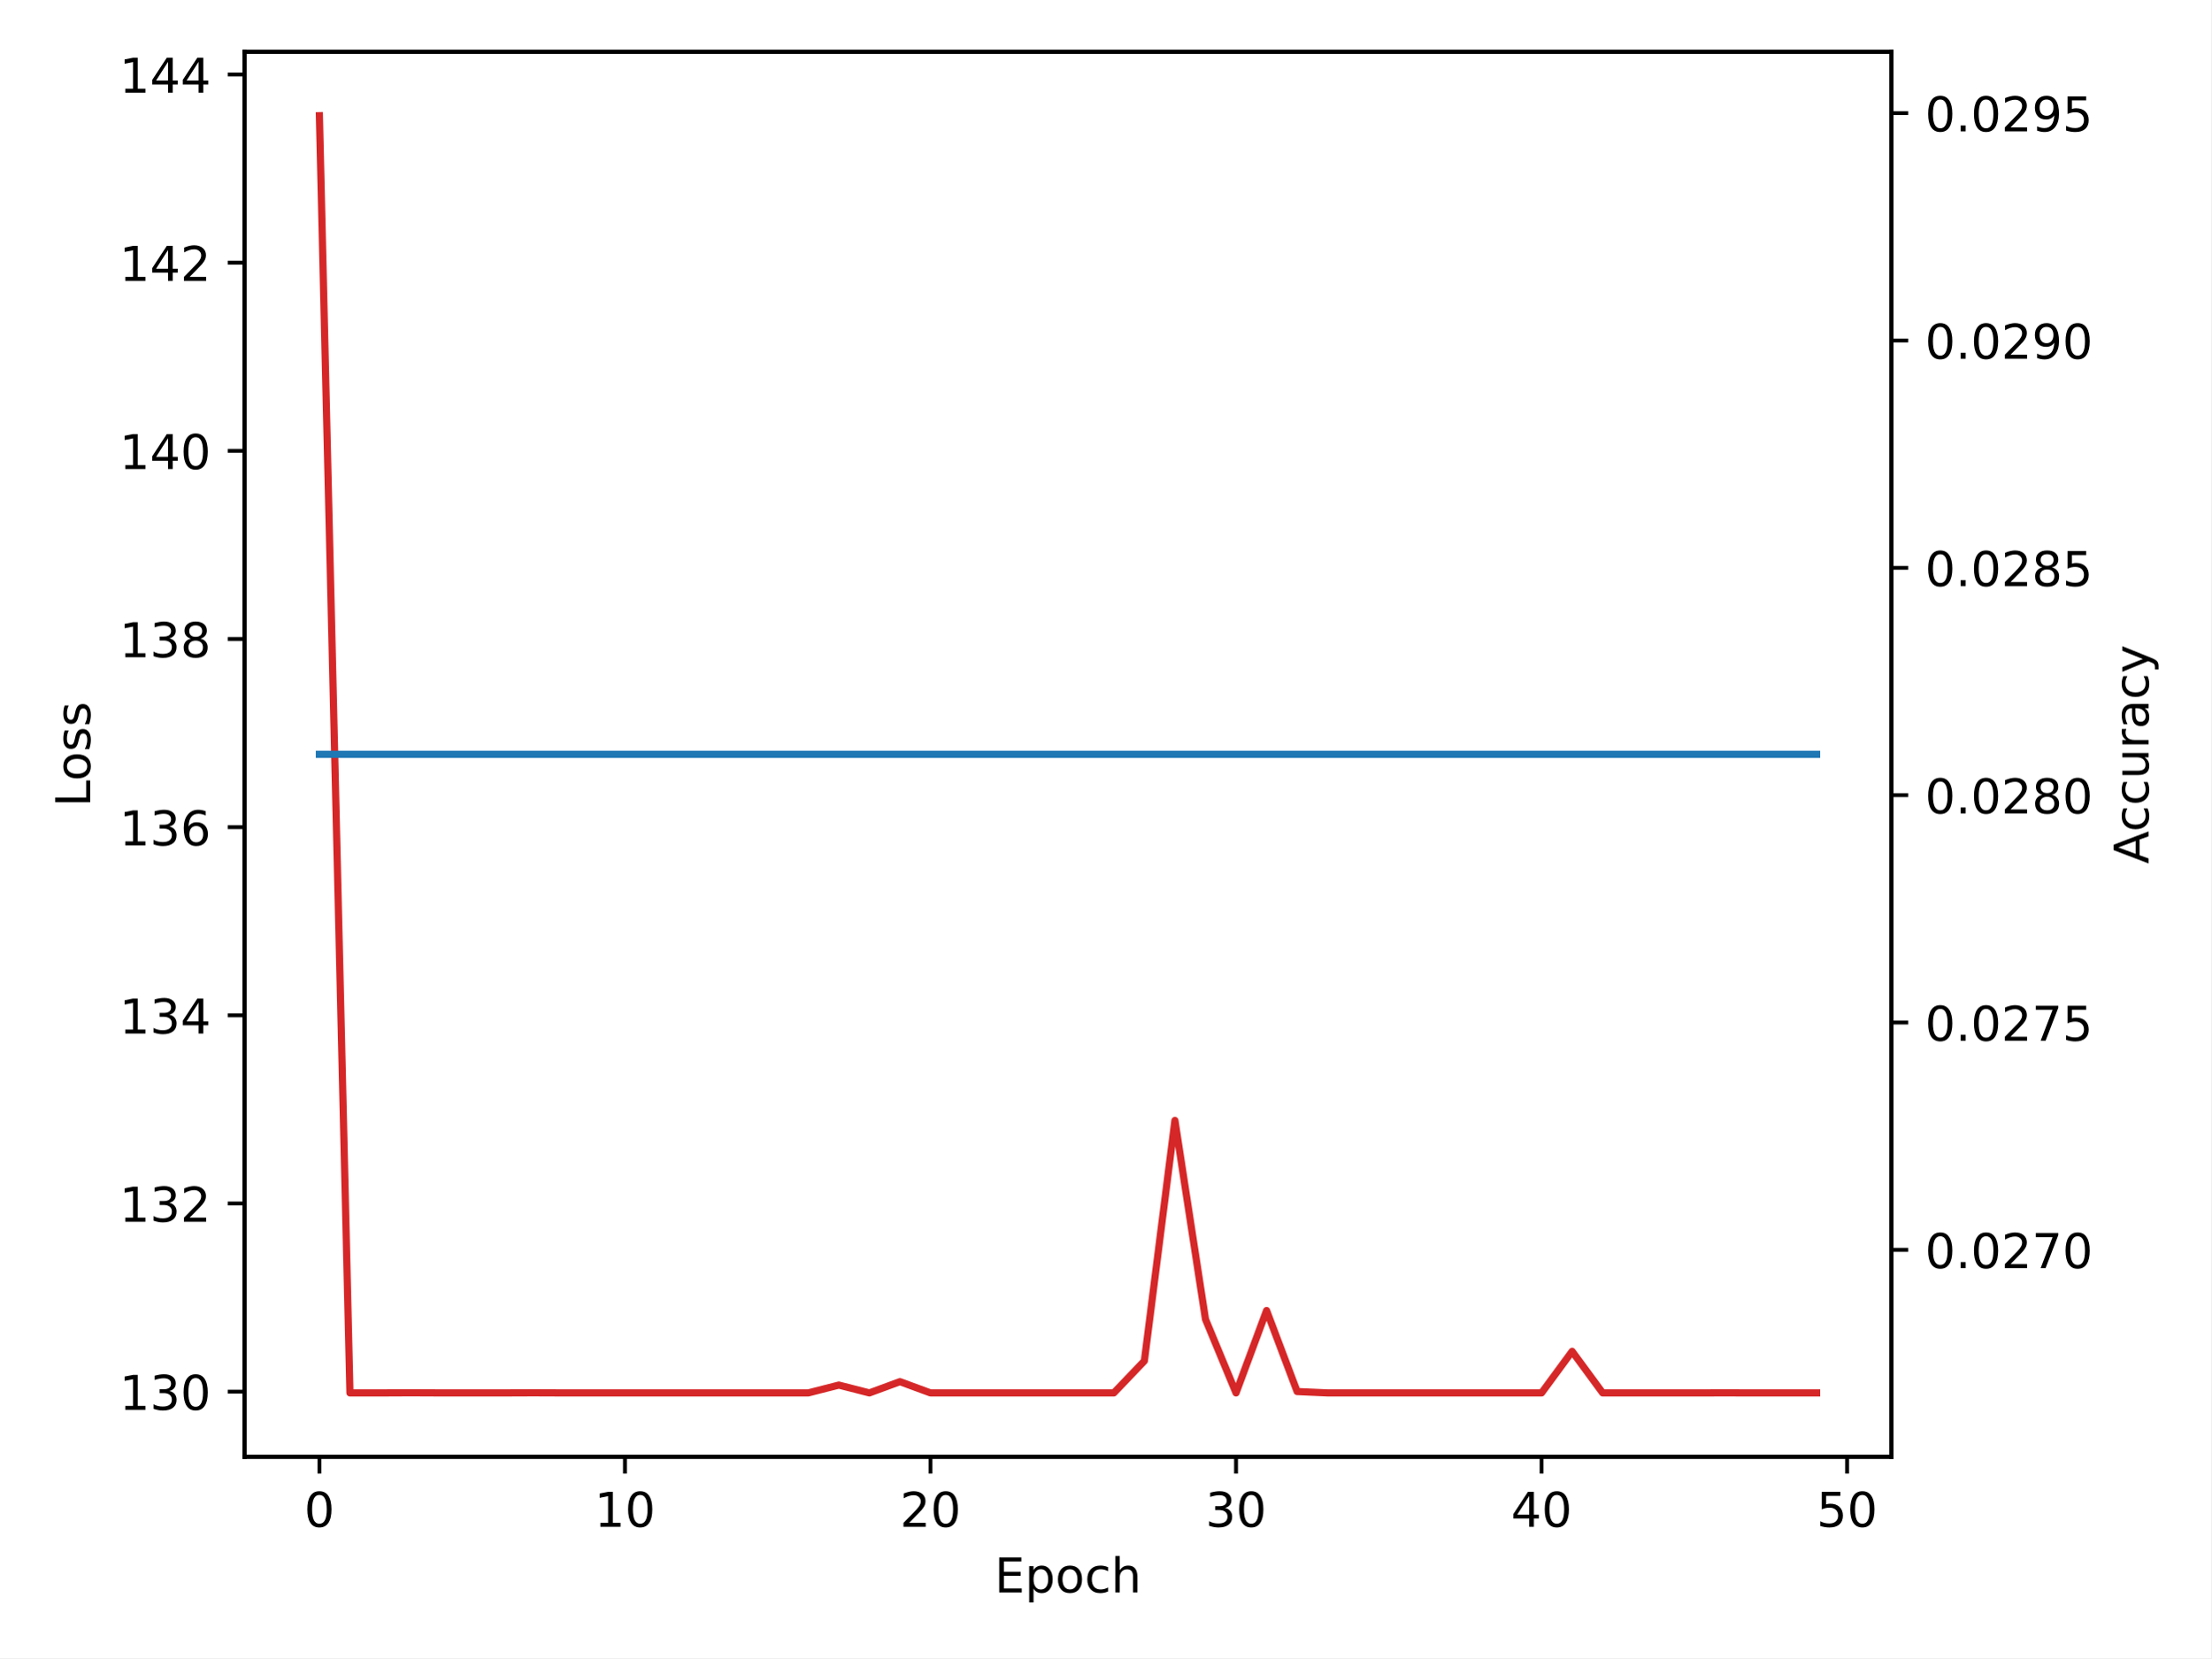
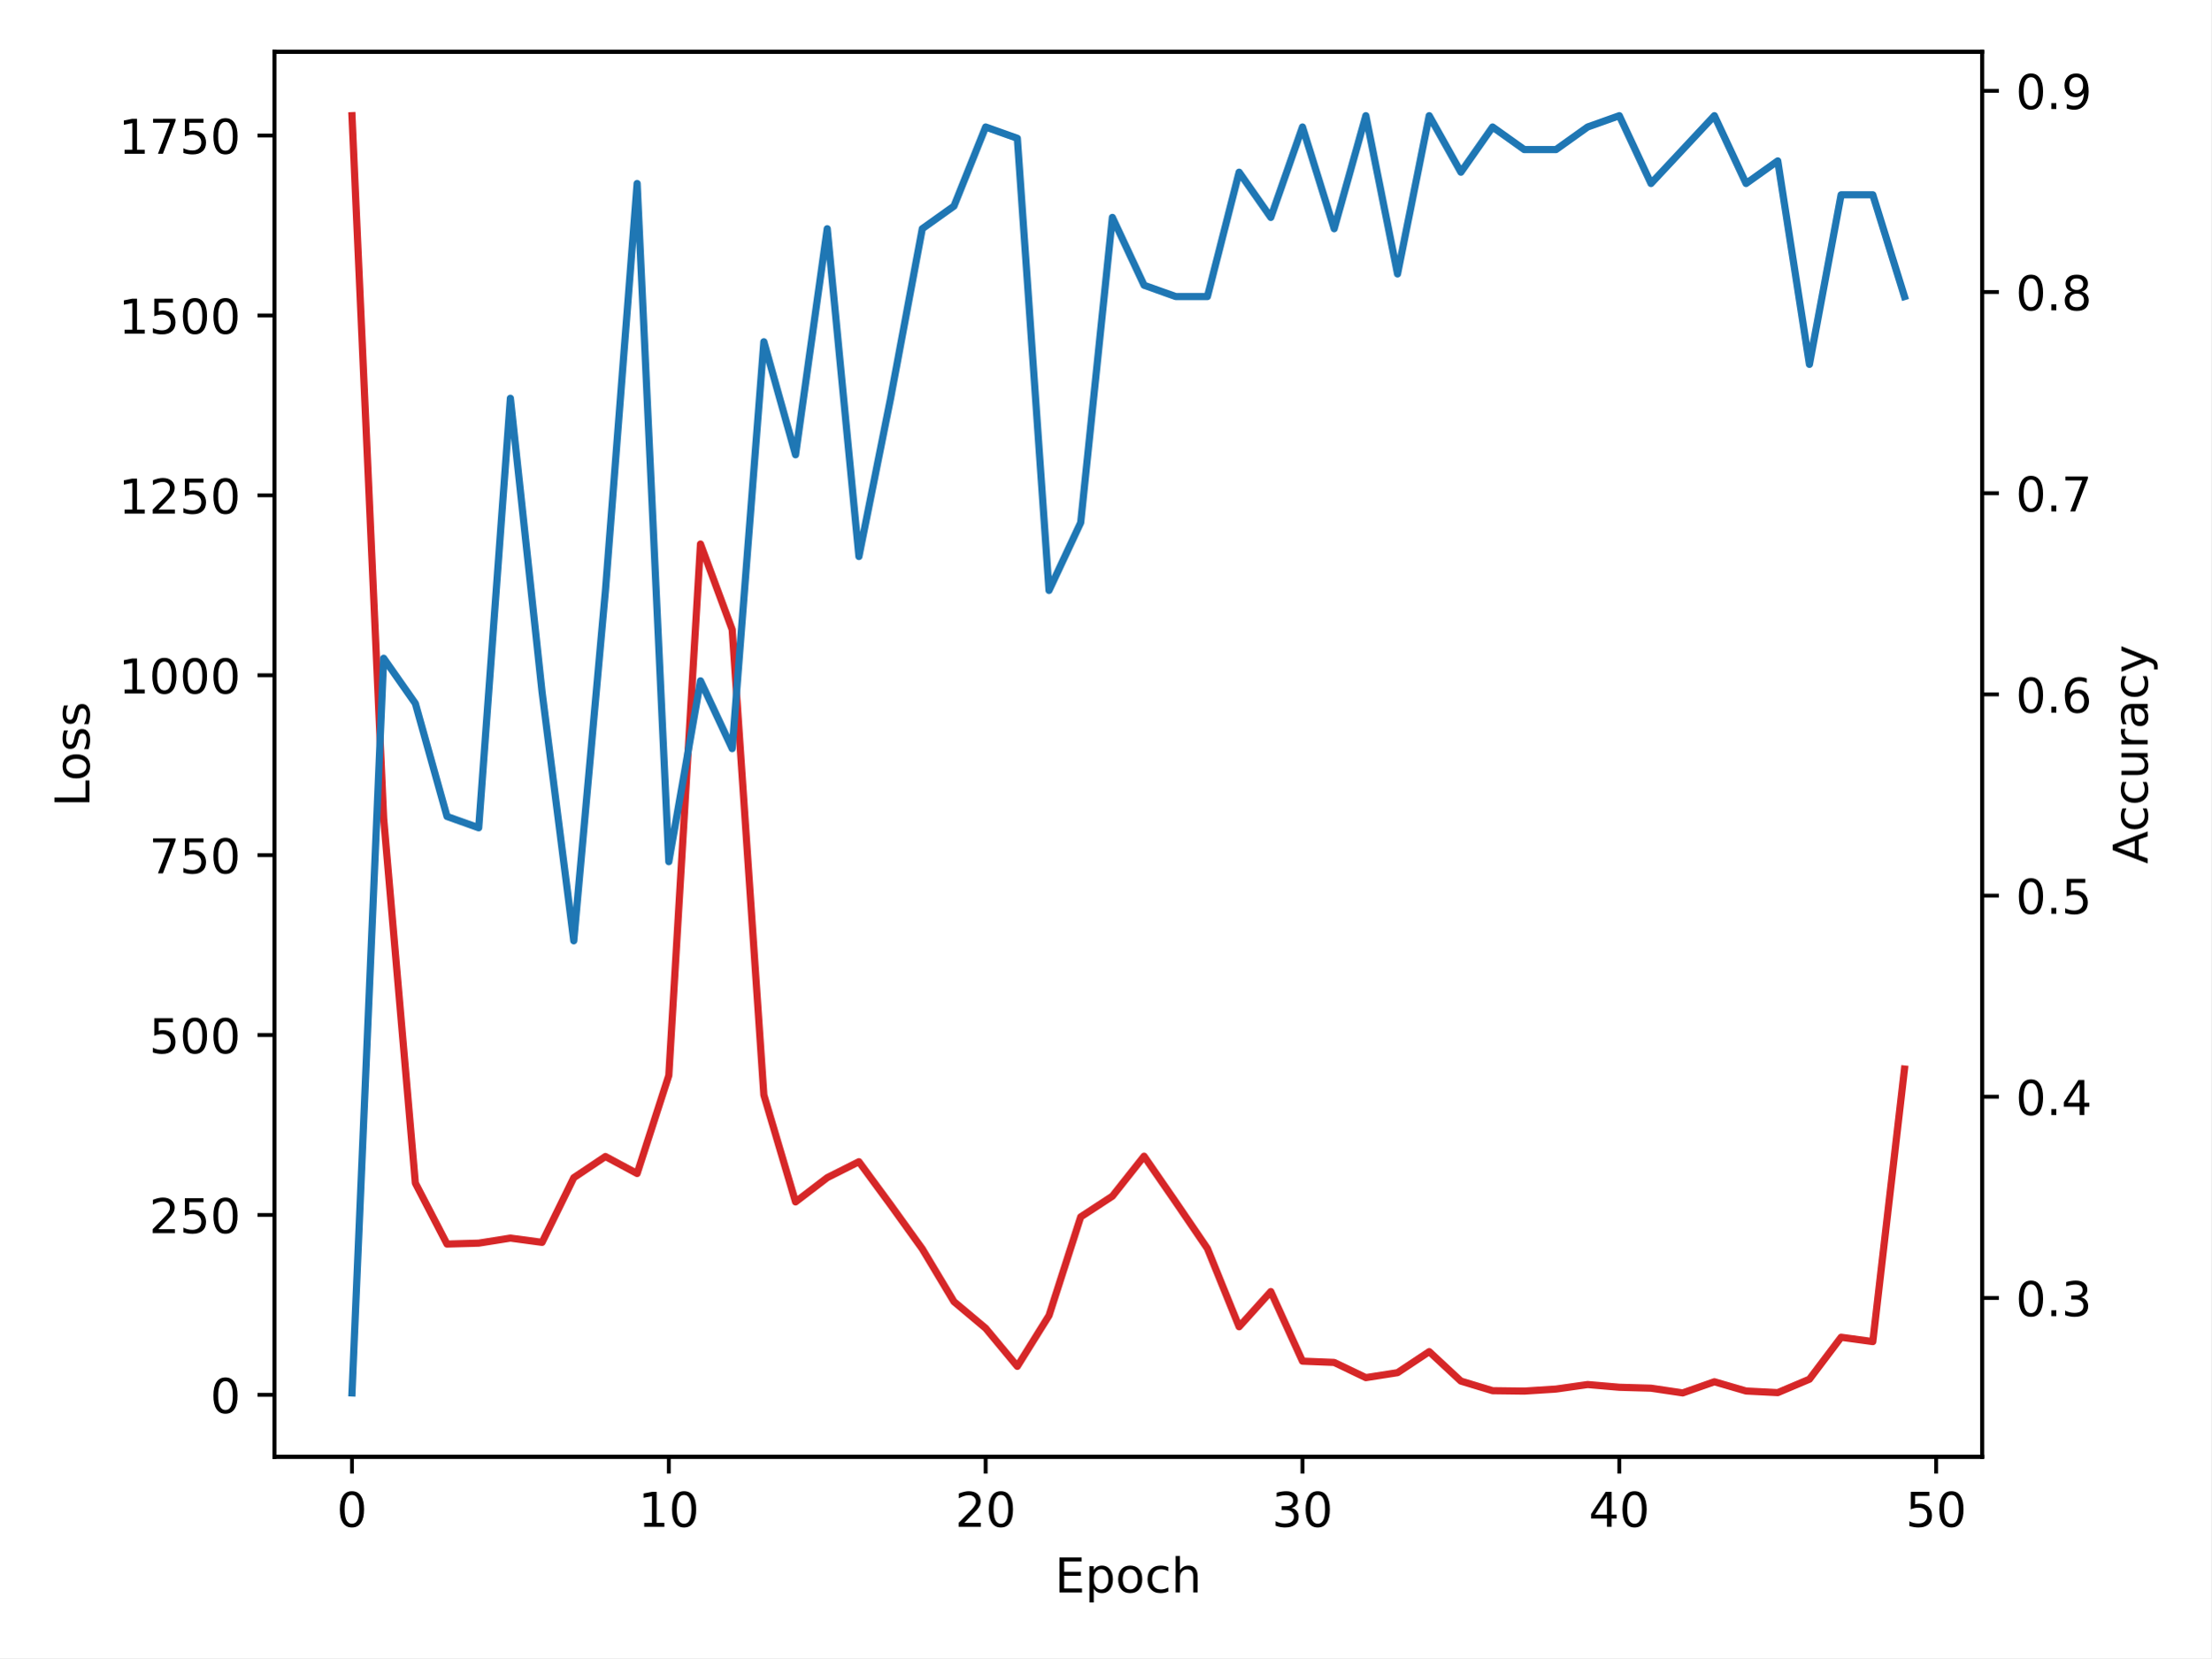
<svg xmlns="http://www.w3.org/2000/svg" xmlns:xlink="http://www.w3.org/1999/xlink" height="345.6pt" version="1.1" viewBox="0 0 460.8 345.6" width="460.8pt">
  <defs>
    <style type="text/css">
*{stroke-linecap:butt;stroke-linejoin:round;}
  </style>
  </defs>
  <g id="figure_1">
    <g id="patch_1">
      <path d="M 0 345.6  L 460.8 345.6  L 460.8 0  L 0 0  z " style="fill:#ffffff;" />
    </g>
    <g id="axes_1">
      <g id="patch_2">
-         <path d="M 50.96 303.64  L 394.18 303.64  L 394.18 10.8  L 50.96 10.8  z " style="fill:#ffffff;" />
+         <path d="M 57.17 303.64  L 413.08 303.64  L 413.08 10.8  L 57.17 10.8  z " style="fill:#ffffff;" />
      </g>
      <g id="matplotlib.axis_1">
        <g id="xtick_1">
          <g id="line2d_1">
            <defs>
-               <path d="M 0 0  L 0 3.5  " id="m64df7474e7" style="stroke:#000000;stroke-width:0.8;" />
-             </defs>
-             <g>
-               <use style="stroke:#000000;stroke-width:0.8;" x="66.561" xlink:href="#m64df7474e7" y="303.64" />
+               <path d="M 0 0  L 0 3.5  " id="me413ee9ac8" style="stroke:#000000;stroke-width:0.8;" />
+             </defs>
+             <g>
+               <use style="stroke:#000000;stroke-width:0.8;" x="73.348" xlink:href="#me413ee9ac8" y="303.64" />
            </g>
          </g>
          <g id="text_1">
            <defs>
              <path d="M 31.781 66.406  Q 24.172 66.406 20.328 58.906  Q 16.5 51.422 16.5 36.375  Q 16.5 21.391 20.328 13.891  Q 24.172 6.391 31.781 6.391  Q 39.453 6.391 43.281 13.891  Q 47.125 21.391 47.125 36.375  Q 47.125 51.422 43.281 58.906  Q 39.453 66.406 31.781 66.406  z M 31.781 74.219  Q 44.047 74.219 50.516 64.516  Q 56.984 54.828 56.984 36.375  Q 56.984 17.969 50.516 8.266  Q 44.047 -1.422 31.781 -1.422  Q 19.531 -1.422 13.062 8.266  Q 6.594 17.969 6.594 36.375  Q 6.594 54.828 13.062 64.516  Q 19.531 74.219 31.781 74.219  z " id="DejaVuSans-48" />
            </defs>
-             <g transform="translate(63.37966 318.2384)scale(0.1 -0.1)">
+             <g transform="translate(70.16648 318.2384)scale(0.1 -0.1)">
              <use xlink:href="#DejaVuSans-48" />
            </g>
          </g>
        </g>
        <g id="xtick_2">
          <g id="line2d_2">
            <g>
-               <use style="stroke:#000000;stroke-width:0.8;" x="130.238" xlink:href="#m64df7474e7" y="303.64" />
+               <use style="stroke:#000000;stroke-width:0.8;" x="139.379" xlink:href="#me413ee9ac8" y="303.64" />
            </g>
          </g>
          <g id="text_2">
            <defs>
              <path d="M 12.406 8.297  L 28.516 8.297  L 28.516 63.922  L 10.984 60.406  L 10.984 69.391  L 28.422 72.906  L 38.281 72.906  L 38.281 8.297  L 54.391 8.297  L 54.391 0  L 12.406 0  z " id="DejaVuSans-49" />
            </defs>
-             <g transform="translate(123.8756 318.2384)scale(0.1 -0.1)">
+             <g transform="translate(133.0168 318.2384)scale(0.1 -0.1)">
              <use xlink:href="#DejaVuSans-49" />
              <use x="63.623" xlink:href="#DejaVuSans-48" />
            </g>
          </g>
        </g>
        <g id="xtick_3">
          <g id="line2d_3">
            <g>
-               <use style="stroke:#000000;stroke-width:0.8;" x="193.915" xlink:href="#m64df7474e7" y="303.64" />
+               <use style="stroke:#000000;stroke-width:0.8;" x="205.411" xlink:href="#me413ee9ac8" y="303.64" />
            </g>
          </g>
          <g id="text_3">
            <defs>
              <path d="M 19.188 8.297  L 53.609 8.297  L 53.609 0  L 7.328 0  L 7.328 8.297  Q 12.938 14.109 22.625 23.891  Q 32.328 33.688 34.812 36.531  Q 39.547 41.844 41.422 45.531  Q 43.312 49.219 43.312 52.781  Q 43.312 58.594 39.234 62.25  Q 35.156 65.922 28.609 65.922  Q 23.969 65.922 18.812 64.312  Q 13.672 62.703 7.812 59.422  L 7.812 69.391  Q 13.766 71.781 18.938 73  Q 24.125 74.219 28.422 74.219  Q 39.75 74.219 46.484 68.547  Q 53.219 62.891 53.219 53.422  Q 53.219 48.922 51.531 44.891  Q 49.859 40.875 45.406 35.406  Q 44.188 33.984 37.641 27.219  Q 31.109 20.453 19.188 8.297  z " id="DejaVuSans-50" />
            </defs>
-             <g transform="translate(187.5528 318.2384)scale(0.1 -0.1)">
+             <g transform="translate(199.0483 318.2384)scale(0.1 -0.1)">
              <use xlink:href="#DejaVuSans-50" />
              <use x="63.623" xlink:href="#DejaVuSans-48" />
            </g>
          </g>
        </g>
        <g id="xtick_4">
          <g id="line2d_4">
            <g>
-               <use style="stroke:#000000;stroke-width:0.8;" x="257.592" xlink:href="#m64df7474e7" y="303.64" />
+               <use style="stroke:#000000;stroke-width:0.8;" x="271.442" xlink:href="#me413ee9ac8" y="303.64" />
            </g>
          </g>
          <g id="text_4">
            <defs>
              <path d="M 40.578 39.312  Q 47.656 37.797 51.625 33  Q 55.609 28.219 55.609 21.188  Q 55.609 10.406 48.188 4.484  Q 40.766 -1.422 27.094 -1.422  Q 22.516 -1.422 17.656 -0.516  Q 12.797 0.391 7.625 2.203  L 7.625 11.719  Q 11.719 9.328 16.594 8.109  Q 21.484 6.891 26.812 6.891  Q 36.078 6.891 40.938 10.547  Q 45.797 14.203 45.797 21.188  Q 45.797 27.641 41.281 31.266  Q 36.766 34.906 28.719 34.906  L 20.219 34.906  L 20.219 43.016  L 29.109 43.016  Q 36.375 43.016 40.234 45.922  Q 44.094 48.828 44.094 54.297  Q 44.094 59.906 40.109 62.906  Q 36.141 65.922 28.719 65.922  Q 24.656 65.922 20.016 65.031  Q 15.375 64.156 9.812 62.312  L 9.812 71.094  Q 15.438 72.656 20.344 73.438  Q 25.25 74.219 29.594 74.219  Q 40.828 74.219 47.359 69.109  Q 53.906 64.016 53.906 55.328  Q 53.906 49.266 50.438 45.094  Q 46.969 40.922 40.578 39.312  z " id="DejaVuSans-51" />
            </defs>
-             <g transform="translate(251.2299 318.2384)scale(0.1 -0.1)">
+             <g transform="translate(265.0798 318.2384)scale(0.1 -0.1)">
              <use xlink:href="#DejaVuSans-51" />
              <use x="63.623" xlink:href="#DejaVuSans-48" />
            </g>
          </g>
        </g>
        <g id="xtick_5">
          <g id="line2d_5">
            <g>
-               <use style="stroke:#000000;stroke-width:0.8;" x="321.27" xlink:href="#m64df7474e7" y="303.64" />
+               <use style="stroke:#000000;stroke-width:0.8;" x="337.474" xlink:href="#me413ee9ac8" y="303.64" />
            </g>
          </g>
          <g id="text_5">
            <defs>
              <path d="M 37.797 64.312  L 12.891 25.391  L 37.797 25.391  z M 35.203 72.906  L 47.609 72.906  L 47.609 25.391  L 58.016 25.391  L 58.016 17.188  L 47.609 17.188  L 47.609 0  L 37.797 0  L 37.797 17.188  L 4.891 17.188  L 4.891 26.703  z " id="DejaVuSans-52" />
            </defs>
-             <g transform="translate(314.9071 318.2384)scale(0.1 -0.1)">
+             <g transform="translate(331.1114 318.2384)scale(0.1 -0.1)">
              <use xlink:href="#DejaVuSans-52" />
              <use x="63.623" xlink:href="#DejaVuSans-48" />
            </g>
          </g>
        </g>
        <g id="xtick_6">
          <g id="line2d_6">
            <g>
-               <use style="stroke:#000000;stroke-width:0.8;" x="384.947" xlink:href="#m64df7474e7" y="303.64" />
+               <use style="stroke:#000000;stroke-width:0.8;" x="403.505" xlink:href="#me413ee9ac8" y="303.64" />
            </g>
          </g>
          <g id="text_6">
            <defs>
              <path d="M 10.797 72.906  L 49.516 72.906  L 49.516 64.594  L 19.828 64.594  L 19.828 46.734  Q 21.969 47.469 24.109 47.828  Q 26.266 48.188 28.422 48.188  Q 40.625 48.188 47.75 41.5  Q 54.891 34.812 54.891 23.391  Q 54.891 11.625 47.562 5.094  Q 40.234 -1.422 26.906 -1.422  Q 22.312 -1.422 17.547 -0.641  Q 12.797 0.141 7.719 1.703  L 7.719 11.625  Q 12.109 9.234 16.797 8.062  Q 21.484 6.891 26.703 6.891  Q 35.156 6.891 40.078 11.328  Q 45.016 15.766 45.016 23.391  Q 45.016 31 40.078 35.438  Q 35.156 39.891 26.703 39.891  Q 22.75 39.891 18.812 39.016  Q 14.891 38.141 10.797 36.281  z " id="DejaVuSans-53" />
            </defs>
-             <g transform="translate(378.5843 318.2384)scale(0.1 -0.1)">
+             <g transform="translate(397.1429 318.2384)scale(0.1 -0.1)">
              <use xlink:href="#DejaVuSans-53" />
              <use x="63.623" xlink:href="#DejaVuSans-48" />
            </g>
          </g>
        </g>
        <g id="text_7">
          <defs>
            <path d="M 9.812 72.906  L 55.906 72.906  L 55.906 64.594  L 19.672 64.594  L 19.672 43.016  L 54.391 43.016  L 54.391 34.719  L 19.672 34.719  L 19.672 8.297  L 56.781 8.297  L 56.781 0  L 9.812 0  z " id="DejaVuSans-69" />
            <path d="M 18.109 8.203  L 18.109 -20.797  L 9.078 -20.797  L 9.078 54.688  L 18.109 54.688  L 18.109 46.391  Q 20.953 51.266 25.266 53.625  Q 29.594 56 35.594 56  Q 45.562 56 51.781 48.094  Q 58.016 40.188 58.016 27.297  Q 58.016 14.406 51.781 6.484  Q 45.562 -1.422 35.594 -1.422  Q 29.594 -1.422 25.266 0.953  Q 20.953 3.328 18.109 8.203  z M 48.688 27.297  Q 48.688 37.203 44.609 42.844  Q 40.531 48.484 33.406 48.484  Q 26.266 48.484 22.188 42.844  Q 18.109 37.203 18.109 27.297  Q 18.109 17.391 22.188 11.75  Q 26.266 6.109 33.406 6.109  Q 40.531 6.109 44.609 11.75  Q 48.688 17.391 48.688 27.297  z " id="DejaVuSans-112" />
            <path d="M 30.609 48.391  Q 23.391 48.391 19.188 42.75  Q 14.984 37.109 14.984 27.297  Q 14.984 17.484 19.156 11.844  Q 23.344 6.203 30.609 6.203  Q 37.797 6.203 41.984 11.859  Q 46.188 17.531 46.188 27.297  Q 46.188 37.016 41.984 42.703  Q 37.797 48.391 30.609 48.391  z M 30.609 56  Q 42.328 56 49.016 48.375  Q 55.719 40.766 55.719 27.297  Q 55.719 13.875 49.016 6.219  Q 42.328 -1.422 30.609 -1.422  Q 18.844 -1.422 12.172 6.219  Q 5.516 13.875 5.516 27.297  Q 5.516 40.766 12.172 48.375  Q 18.844 56 30.609 56  z " id="DejaVuSans-111" />
            <path d="M 48.781 52.594  L 48.781 44.188  Q 44.969 46.297 41.141 47.344  Q 37.312 48.391 33.406 48.391  Q 24.656 48.391 19.812 42.844  Q 14.984 37.312 14.984 27.297  Q 14.984 17.281 19.812 11.734  Q 24.656 6.203 33.406 6.203  Q 37.312 6.203 41.141 7.25  Q 44.969 8.297 48.781 10.406  L 48.781 2.094  Q 45.016 0.344 40.984 -0.531  Q 36.969 -1.422 32.422 -1.422  Q 20.062 -1.422 12.781 6.344  Q 5.516 14.109 5.516 27.297  Q 5.516 40.672 12.859 48.328  Q 20.219 56 33.016 56  Q 37.156 56 41.109 55.141  Q 45.062 54.297 48.781 52.594  z " id="DejaVuSans-99" />
            <path d="M 54.891 33.016  L 54.891 0  L 45.906 0  L 45.906 32.719  Q 45.906 40.484 42.875 44.328  Q 39.844 48.188 33.797 48.188  Q 26.516 48.188 22.312 43.547  Q 18.109 38.922 18.109 30.906  L 18.109 0  L 9.078 0  L 9.078 75.984  L 18.109 75.984  L 18.109 46.188  Q 21.344 51.125 25.703 53.562  Q 30.078 56 35.797 56  Q 45.219 56 50.047 50.172  Q 54.891 44.344 54.891 33.016  z " id="DejaVuSans-104" />
          </defs>
-           <g transform="translate(207.2591 331.9166)scale(0.1 -0.1)">
+           <g transform="translate(219.8141 331.9166)scale(0.1 -0.1)">
            <use xlink:href="#DejaVuSans-69" />
            <use x="63.184" xlink:href="#DejaVuSans-112" />
            <use x="126.66" xlink:href="#DejaVuSans-111" />
            <use x="187.842" xlink:href="#DejaVuSans-99" />
            <use x="242.822" xlink:href="#DejaVuSans-104" />
          </g>
        </g>
      </g>
      <g id="matplotlib.axis_2">
        <g id="ytick_1">
          <g id="line2d_7">
            <defs>
-               <path d="M 0 0  L -3.5 0  " id="m5232b81a97" style="stroke:#000000;stroke-width:0.8;" />
-             </defs>
-             <g>
-               <use style="stroke:#000000;stroke-width:0.8;" x="50.96" xlink:href="#m5232b81a97" y="290.063" />
+               <path d="M 0 0  L -3.5 0  " id="ma6c358de33" style="stroke:#000000;stroke-width:0.8;" />
+             </defs>
+             <g>
+               <use style="stroke:#000000;stroke-width:0.8;" x="57.17" xlink:href="#ma6c358de33" y="290.731" />
            </g>
          </g>
          <g id="text_8">
-             <g transform="translate(24.8725 293.8625)scale(0.1 -0.1)">
-               <use xlink:href="#DejaVuSans-49" />
-               <use x="63.623" xlink:href="#DejaVuSans-51" />
-               <use x="127.246" xlink:href="#DejaVuSans-48" />
+             <g transform="translate(43.8075 294.5298)scale(0.1 -0.1)">
+               <use xlink:href="#DejaVuSans-48" />
            </g>
          </g>
        </g>
        <g id="ytick_2">
          <g id="line2d_8">
            <g>
-               <use style="stroke:#000000;stroke-width:0.8;" x="50.96" xlink:href="#m5232b81a97" y="250.843" />
+               <use style="stroke:#000000;stroke-width:0.8;" x="57.17" xlink:href="#ma6c358de33" y="253.233" />
            </g>
          </g>
          <g id="text_9">
-             <g transform="translate(24.8725 254.6425)scale(0.1 -0.1)">
-               <use xlink:href="#DejaVuSans-49" />
-               <use x="63.623" xlink:href="#DejaVuSans-51" />
-               <use x="127.246" xlink:href="#DejaVuSans-50" />
+             <g transform="translate(31.0825 257.032)scale(0.1 -0.1)">
+               <use xlink:href="#DejaVuSans-50" />
+               <use x="63.623" xlink:href="#DejaVuSans-53" />
+               <use x="127.246" xlink:href="#DejaVuSans-48" />
            </g>
          </g>
        </g>
        <g id="ytick_3">
          <g id="line2d_9">
            <g>
-               <use style="stroke:#000000;stroke-width:0.8;" x="50.96" xlink:href="#m5232b81a97" y="211.623" />
+               <use style="stroke:#000000;stroke-width:0.8;" x="57.17" xlink:href="#ma6c358de33" y="215.735" />
            </g>
          </g>
          <g id="text_10">
-             <g transform="translate(24.8725 215.4226)scale(0.1 -0.1)">
-               <use xlink:href="#DejaVuSans-49" />
-               <use x="63.623" xlink:href="#DejaVuSans-51" />
-               <use x="127.246" xlink:href="#DejaVuSans-52" />
+             <g transform="translate(31.0825 219.5342)scale(0.1 -0.1)">
+               <use xlink:href="#DejaVuSans-53" />
+               <use x="63.623" xlink:href="#DejaVuSans-48" />
+               <use x="127.246" xlink:href="#DejaVuSans-48" />
            </g>
          </g>
        </g>
        <g id="ytick_4">
          <g id="line2d_10">
            <g>
-               <use style="stroke:#000000;stroke-width:0.8;" x="50.96" xlink:href="#m5232b81a97" y="172.403" />
+               <use style="stroke:#000000;stroke-width:0.8;" x="57.17" xlink:href="#ma6c358de33" y="178.237" />
            </g>
          </g>
          <g id="text_11">
            <defs>
-               <path d="M 33.016 40.375  Q 26.375 40.375 22.484 35.828  Q 18.609 31.297 18.609 23.391  Q 18.609 15.531 22.484 10.953  Q 26.375 6.391 33.016 6.391  Q 39.656 6.391 43.531 10.953  Q 47.406 15.531 47.406 23.391  Q 47.406 31.297 43.531 35.828  Q 39.656 40.375 33.016 40.375  z M 52.594 71.297  L 52.594 62.312  Q 48.875 64.062 45.094 64.984  Q 41.312 65.922 37.594 65.922  Q 27.828 65.922 22.672 59.328  Q 17.531 52.734 16.797 39.406  Q 19.672 43.656 24.016 45.922  Q 28.375 48.188 33.594 48.188  Q 44.578 48.188 50.953 41.516  Q 57.328 34.859 57.328 23.391  Q 57.328 12.156 50.688 5.359  Q 44.047 -1.422 33.016 -1.422  Q 20.359 -1.422 13.672 8.266  Q 6.984 17.969 6.984 36.375  Q 6.984 53.656 15.188 63.938  Q 23.391 74.219 37.203 74.219  Q 40.922 74.219 44.703 73.484  Q 48.484 72.75 52.594 71.297  z " id="DejaVuSans-54" />
-             </defs>
-             <g transform="translate(24.8725 176.2026)scale(0.1 -0.1)">
-               <use xlink:href="#DejaVuSans-49" />
-               <use x="63.623" xlink:href="#DejaVuSans-51" />
-               <use x="127.246" xlink:href="#DejaVuSans-54" />
+               <path d="M 8.203 72.906  L 55.078 72.906  L 55.078 68.703  L 28.609 0  L 18.312 0  L 43.219 64.594  L 8.203 64.594  z " id="DejaVuSans-55" />
+             </defs>
+             <g transform="translate(31.0825 182.0364)scale(0.1 -0.1)">
+               <use xlink:href="#DejaVuSans-55" />
+               <use x="63.623" xlink:href="#DejaVuSans-53" />
+               <use x="127.246" xlink:href="#DejaVuSans-48" />
            </g>
          </g>
        </g>
        <g id="ytick_5">
          <g id="line2d_11">
            <g>
-               <use style="stroke:#000000;stroke-width:0.8;" x="50.96" xlink:href="#m5232b81a97" y="133.183" />
+               <use style="stroke:#000000;stroke-width:0.8;" x="57.17" xlink:href="#ma6c358de33" y="140.739" />
            </g>
          </g>
          <g id="text_12">
-             <defs>
-               <path d="M 31.781 34.625  Q 24.75 34.625 20.719 30.859  Q 16.703 27.094 16.703 20.516  Q 16.703 13.922 20.719 10.156  Q 24.75 6.391 31.781 6.391  Q 38.812 6.391 42.859 10.172  Q 46.922 13.969 46.922 20.516  Q 46.922 27.094 42.891 30.859  Q 38.875 34.625 31.781 34.625  z M 21.922 38.812  Q 15.578 40.375 12.031 44.719  Q 8.5 49.078 8.5 55.328  Q 8.5 64.062 14.719 69.141  Q 20.953 74.219 31.781 74.219  Q 42.672 74.219 48.875 69.141  Q 55.078 64.062 55.078 55.328  Q 55.078 49.078 51.531 44.719  Q 48 40.375 41.703 38.812  Q 48.828 37.156 52.797 32.312  Q 56.781 27.484 56.781 20.516  Q 56.781 9.906 50.312 4.234  Q 43.844 -1.422 31.781 -1.422  Q 19.734 -1.422 13.25 4.234  Q 6.781 9.906 6.781 20.516  Q 6.781 27.484 10.781 32.312  Q 14.797 37.156 21.922 38.812  z M 18.312 54.391  Q 18.312 48.734 21.844 45.562  Q 25.391 42.391 31.781 42.391  Q 38.141 42.391 41.719 45.562  Q 45.312 48.734 45.312 54.391  Q 45.312 60.062 41.719 63.234  Q 38.141 66.406 31.781 66.406  Q 25.391 66.406 21.844 63.234  Q 18.312 60.062 18.312 54.391  z " id="DejaVuSans-56" />
-             </defs>
-             <g transform="translate(24.8725 136.9826)scale(0.1 -0.1)">
+             <g transform="translate(24.72 144.5386)scale(0.1 -0.1)">
              <use xlink:href="#DejaVuSans-49" />
-               <use x="63.623" xlink:href="#DejaVuSans-51" />
-               <use x="127.246" xlink:href="#DejaVuSans-56" />
+               <use x="63.623" xlink:href="#DejaVuSans-48" />
+               <use x="127.246" xlink:href="#DejaVuSans-48" />
+               <use x="190.869" xlink:href="#DejaVuSans-48" />
            </g>
          </g>
        </g>
        <g id="ytick_6">
          <g id="line2d_12">
            <g>
-               <use style="stroke:#000000;stroke-width:0.8;" x="50.96" xlink:href="#m5232b81a97" y="93.963" />
+               <use style="stroke:#000000;stroke-width:0.8;" x="57.17" xlink:href="#ma6c358de33" y="103.242" />
            </g>
          </g>
          <g id="text_13">
-             <g transform="translate(24.8725 97.76259)scale(0.1 -0.1)">
+             <g transform="translate(24.72 107.0408)scale(0.1 -0.1)">
              <use xlink:href="#DejaVuSans-49" />
-               <use x="63.623" xlink:href="#DejaVuSans-52" />
-               <use x="127.246" xlink:href="#DejaVuSans-48" />
+               <use x="63.623" xlink:href="#DejaVuSans-50" />
+               <use x="127.246" xlink:href="#DejaVuSans-53" />
+               <use x="190.869" xlink:href="#DejaVuSans-48" />
            </g>
          </g>
        </g>
        <g id="ytick_7">
          <g id="line2d_13">
            <g>
-               <use style="stroke:#000000;stroke-width:0.8;" x="50.96" xlink:href="#m5232b81a97" y="54.743" />
+               <use style="stroke:#000000;stroke-width:0.8;" x="57.17" xlink:href="#ma6c358de33" y="65.744" />
            </g>
          </g>
          <g id="text_14">
-             <g transform="translate(24.8725 58.54261)scale(0.1 -0.1)">
+             <g transform="translate(24.72 69.54299)scale(0.1 -0.1)">
              <use xlink:href="#DejaVuSans-49" />
-               <use x="63.623" xlink:href="#DejaVuSans-52" />
-               <use x="127.246" xlink:href="#DejaVuSans-50" />
+               <use x="63.623" xlink:href="#DejaVuSans-53" />
+               <use x="127.246" xlink:href="#DejaVuSans-48" />
+               <use x="190.869" xlink:href="#DejaVuSans-48" />
            </g>
          </g>
        </g>
        <g id="ytick_8">
          <g id="line2d_14">
            <g>
-               <use style="stroke:#000000;stroke-width:0.8;" x="50.96" xlink:href="#m5232b81a97" y="15.523" />
+               <use style="stroke:#000000;stroke-width:0.8;" x="57.17" xlink:href="#ma6c358de33" y="28.246" />
            </g>
          </g>
          <g id="text_15">
-             <g transform="translate(24.8725 19.32262)scale(0.1 -0.1)">
+             <g transform="translate(24.72 32.04518)scale(0.1 -0.1)">
              <use xlink:href="#DejaVuSans-49" />
-               <use x="63.623" xlink:href="#DejaVuSans-52" />
-               <use x="127.246" xlink:href="#DejaVuSans-52" />
+               <use x="63.623" xlink:href="#DejaVuSans-55" />
+               <use x="127.246" xlink:href="#DejaVuSans-53" />
+               <use x="190.869" xlink:href="#DejaVuSans-48" />
            </g>
          </g>
        </g>
        <g id="text_16">
          <defs>
            <path d="M 9.812 72.906  L 19.672 72.906  L 19.672 8.297  L 55.172 8.297  L 55.172 0  L 9.812 0  z " id="DejaVuSans-76" />
            <path d="M 44.281 53.078  L 44.281 44.578  Q 40.484 46.531 36.375 47.5  Q 32.281 48.484 27.875 48.484  Q 21.188 48.484 17.844 46.438  Q 14.5 44.391 14.5 40.281  Q 14.5 37.156 16.891 35.375  Q 19.281 33.594 26.516 31.984  L 29.594 31.297  Q 39.156 29.25 43.188 25.516  Q 47.219 21.781 47.219 15.094  Q 47.219 7.469 41.188 3.016  Q 35.156 -1.422 24.609 -1.422  Q 20.219 -1.422 15.453 -0.562  Q 10.688 0.297 5.422 2  L 5.422 11.281  Q 10.406 8.688 15.234 7.391  Q 20.062 6.109 24.812 6.109  Q 31.156 6.109 34.562 8.281  Q 37.984 10.453 37.984 14.406  Q 37.984 18.062 35.516 20.016  Q 33.062 21.969 24.703 23.781  L 21.578 24.516  Q 13.234 26.266 9.516 29.906  Q 5.812 33.547 5.812 39.891  Q 5.812 47.609 11.281 51.797  Q 16.75 56 26.812 56  Q 31.781 56 36.172 55.266  Q 40.578 54.547 44.281 53.078  z " id="DejaVuSans-115" />
          </defs>
-           <g transform="translate(18.79281 168.1872)rotate(-90)scale(0.1 -0.1)">
+           <g transform="translate(18.64031 168.1872)rotate(-90)scale(0.1 -0.1)">
            <use xlink:href="#DejaVuSans-76" />
            <use x="53.963" xlink:href="#DejaVuSans-111" />
            <use x="115.145" xlink:href="#DejaVuSans-115" />
            <use x="167.244" xlink:href="#DejaVuSans-115" />
          </g>
        </g>
      </g>
      <g id="line2d_15">
-         <path clip-path="url(#pc8e0676fb4)" d="M 66.561 24.111  L 72.929 290.329  L 79.296 290.329  L 85.664 290.301  L 92.032 290.329  L 98.399 290.329  L 104.767 290.329  L 111.135 290.305  L 117.503 290.329  L 123.87 290.329  L 130.238 290.329  L 136.606 290.329  L 142.974 290.329  L 149.341 290.329  L 155.709 290.329  L 162.077 290.329  L 168.444 290.329  L 174.812 288.693  L 181.18 290.329  L 187.548 287.98  L 193.915 290.329  L 200.283 290.329  L 206.651 290.329  L 213.018 290.329  L 219.386 290.329  L 225.754 290.329  L 232.122 290.329  L 238.489 283.662  L 244.857 233.541  L 251.225 274.965  L 257.592 290.329  L 263.96 273.156  L 270.328 290.042  L 276.696 290.329  L 283.063 290.326  L 289.431 290.329  L 295.799 290.329  L 302.166 290.329  L 308.534 290.329  L 314.902 290.329  L 321.27 290.329  L 327.637 281.668  L 334.005 290.329  L 340.373 290.329  L 346.741 290.329  L 353.108 290.329  L 359.476 290.318  L 365.844 290.329  L 372.211 290.329  L 378.579 290.329  " style="fill:none;stroke:#d62728;stroke-linecap:square;stroke-width:1.5;" />
+         <path clip-path="url(#p70686c6375)" d="M 73.348 24.111  L 79.951 170.567  L 86.554 246.589  L 93.157 259.304  L 99.76 259.112  L 106.363 258.06  L 112.967 258.949  L 119.57 245.476  L 126.173 241.056  L 132.776 244.596  L 139.379 224.144  L 145.982 113.39  L 152.586 131.239  L 159.189 228.236  L 165.792 250.516  L 172.395 245.466  L 178.998 242.143  L 185.601 251.124  L 192.204 260.299  L 198.808 271.306  L 205.411 276.847  L 212.014 284.793  L 218.617 274.197  L 225.22 253.644  L 231.823 249.328  L 238.427 240.988  L 245.03 250.549  L 251.633 260.239  L 258.236 276.538  L 264.839 269.209  L 271.442 283.712  L 278.046 283.975  L 284.649 287.145  L 291.252 286.109  L 297.855 281.727  L 304.458 287.865  L 311.061 289.868  L 317.664 289.953  L 324.268 289.528  L 330.871 288.583  L 337.474 289.152  L 344.077 289.345  L 350.68 290.329  L 357.283 288.006  L 363.887 289.934  L 370.49 290.27  L 377.093 287.473  L 383.696 278.73  L 390.299 279.633  L 396.902 222.832  " style="fill:none;stroke:#d62728;stroke-linecap:square;stroke-width:1.5;" />
      </g>
      <g id="patch_3">
-         <path d="M 50.96 303.64  L 50.96 10.8  " style="fill:none;stroke:#000000;stroke-linecap:square;stroke-linejoin:miter;stroke-width:0.8;" />
+         <path d="M 57.17 303.64  L 57.17 10.8  " style="fill:none;stroke:#000000;stroke-linecap:square;stroke-linejoin:miter;stroke-width:0.8;" />
      </g>
      <g id="patch_4">
-         <path d="M 394.18 303.64  L 394.18 10.8  " style="fill:none;stroke:#000000;stroke-linecap:square;stroke-linejoin:miter;stroke-width:0.8;" />
+         <path d="M 413.08 303.64  L 413.08 10.8  " style="fill:none;stroke:#000000;stroke-linecap:square;stroke-linejoin:miter;stroke-width:0.8;" />
      </g>
      <g id="patch_5">
-         <path d="M 50.96 303.64  L 394.18 303.64  " style="fill:none;stroke:#000000;stroke-linecap:square;stroke-linejoin:miter;stroke-width:0.8;" />
+         <path d="M 57.17 303.64  L 413.08 303.64  " style="fill:none;stroke:#000000;stroke-linecap:square;stroke-linejoin:miter;stroke-width:0.8;" />
      </g>
      <g id="patch_6">
-         <path d="M 50.96 10.8  L 394.18 10.8  " style="fill:none;stroke:#000000;stroke-linecap:square;stroke-linejoin:miter;stroke-width:0.8;" />
+         <path d="M 57.17 10.8  L 413.08 10.8  " style="fill:none;stroke:#000000;stroke-linecap:square;stroke-linejoin:miter;stroke-width:0.8;" />
      </g>
    </g>
    <g id="axes_2">
      <g id="matplotlib.axis_3">
        <g id="ytick_9">
          <g id="line2d_16">
            <defs>
-               <path d="M 0 0  L 3.5 0  " id="m78b3d06280" style="stroke:#000000;stroke-width:0.8;" />
-             </defs>
-             <g>
-               <use style="stroke:#000000;stroke-width:0.8;" x="394.18" xlink:href="#m78b3d06280" y="260.513" />
+               <path d="M 0 0  L 3.5 0  " id="ma4cc48ffb8" style="stroke:#000000;stroke-width:0.8;" />
+             </defs>
+             <g>
+               <use style="stroke:#000000;stroke-width:0.8;" x="413.08" xlink:href="#ma4cc48ffb8" y="270.539" />
            </g>
          </g>
          <g id="text_17">
            <defs>
              <path d="M 10.688 12.406  L 21 12.406  L 21 0  L 10.688 0  z " id="DejaVuSans-46" />
-               <path d="M 8.203 72.906  L 55.078 72.906  L 55.078 68.703  L 28.609 0  L 18.312 0  L 43.219 64.594  L 8.203 64.594  z " id="DejaVuSans-55" />
-             </defs>
-             <g transform="translate(401.18 264.3119)scale(0.1 -0.1)">
-               <use xlink:href="#DejaVuSans-48" />
-               <use x="63.623" xlink:href="#DejaVuSans-46" />
-               <use x="95.41" xlink:href="#DejaVuSans-48" />
-               <use x="159.033" xlink:href="#DejaVuSans-50" />
-               <use x="222.656" xlink:href="#DejaVuSans-55" />
-               <use x="286.279" xlink:href="#DejaVuSans-48" />
+             </defs>
+             <g transform="translate(420.08 274.3386)scale(0.1 -0.1)">
+               <use xlink:href="#DejaVuSans-48" />
+               <use x="63.623" xlink:href="#DejaVuSans-46" />
+               <use x="95.41" xlink:href="#DejaVuSans-51" />
            </g>
          </g>
        </g>
        <g id="ytick_10">
          <g id="line2d_17">
            <g>
-               <use style="stroke:#000000;stroke-width:0.8;" x="394.18" xlink:href="#m78b3d06280" y="213.126" />
+               <use style="stroke:#000000;stroke-width:0.8;" x="413.08" xlink:href="#ma4cc48ffb8" y="228.604" />
            </g>
          </g>
          <g id="text_18">
-             <g transform="translate(401.18 216.925)scale(0.1 -0.1)">
-               <use xlink:href="#DejaVuSans-48" />
-               <use x="63.623" xlink:href="#DejaVuSans-46" />
-               <use x="95.41" xlink:href="#DejaVuSans-48" />
-               <use x="159.033" xlink:href="#DejaVuSans-50" />
-               <use x="222.656" xlink:href="#DejaVuSans-55" />
-               <use x="286.279" xlink:href="#DejaVuSans-53" />
+             <g transform="translate(420.08 232.4034)scale(0.1 -0.1)">
+               <use xlink:href="#DejaVuSans-48" />
+               <use x="63.623" xlink:href="#DejaVuSans-46" />
+               <use x="95.41" xlink:href="#DejaVuSans-52" />
            </g>
          </g>
        </g>
        <g id="ytick_11">
          <g id="line2d_18">
            <g>
-               <use style="stroke:#000000;stroke-width:0.8;" x="394.18" xlink:href="#m78b3d06280" y="165.739" />
+               <use style="stroke:#000000;stroke-width:0.8;" x="413.08" xlink:href="#ma4cc48ffb8" y="186.669" />
            </g>
          </g>
          <g id="text_19">
-             <g transform="translate(401.18 169.5382)scale(0.1 -0.1)">
-               <use xlink:href="#DejaVuSans-48" />
-               <use x="63.623" xlink:href="#DejaVuSans-46" />
-               <use x="95.41" xlink:href="#DejaVuSans-48" />
-               <use x="159.033" xlink:href="#DejaVuSans-50" />
-               <use x="222.656" xlink:href="#DejaVuSans-56" />
-               <use x="286.279" xlink:href="#DejaVuSans-48" />
+             <g transform="translate(420.08 190.4681)scale(0.1 -0.1)">
+               <use xlink:href="#DejaVuSans-48" />
+               <use x="63.623" xlink:href="#DejaVuSans-46" />
+               <use x="95.41" xlink:href="#DejaVuSans-53" />
            </g>
          </g>
        </g>
        <g id="ytick_12">
          <g id="line2d_19">
            <g>
-               <use style="stroke:#000000;stroke-width:0.8;" x="394.18" xlink:href="#m78b3d06280" y="118.352" />
+               <use style="stroke:#000000;stroke-width:0.8;" x="413.08" xlink:href="#ma4cc48ffb8" y="144.734" />
            </g>
          </g>
          <g id="text_20">
-             <g transform="translate(401.18 122.1514)scale(0.1 -0.1)">
-               <use xlink:href="#DejaVuSans-48" />
-               <use x="63.623" xlink:href="#DejaVuSans-46" />
-               <use x="95.41" xlink:href="#DejaVuSans-48" />
-               <use x="159.033" xlink:href="#DejaVuSans-50" />
-               <use x="222.656" xlink:href="#DejaVuSans-56" />
-               <use x="286.279" xlink:href="#DejaVuSans-53" />
+             <defs>
+               <path d="M 33.016 40.375  Q 26.375 40.375 22.484 35.828  Q 18.609 31.297 18.609 23.391  Q 18.609 15.531 22.484 10.953  Q 26.375 6.391 33.016 6.391  Q 39.656 6.391 43.531 10.953  Q 47.406 15.531 47.406 23.391  Q 47.406 31.297 43.531 35.828  Q 39.656 40.375 33.016 40.375  z M 52.594 71.297  L 52.594 62.312  Q 48.875 64.062 45.094 64.984  Q 41.312 65.922 37.594 65.922  Q 27.828 65.922 22.672 59.328  Q 17.531 52.734 16.797 39.406  Q 19.672 43.656 24.016 45.922  Q 28.375 48.188 33.594 48.188  Q 44.578 48.188 50.953 41.516  Q 57.328 34.859 57.328 23.391  Q 57.328 12.156 50.688 5.359  Q 44.047 -1.422 33.016 -1.422  Q 20.359 -1.422 13.672 8.266  Q 6.984 17.969 6.984 36.375  Q 6.984 53.656 15.188 63.938  Q 23.391 74.219 37.203 74.219  Q 40.922 74.219 44.703 73.484  Q 48.484 72.75 52.594 71.297  z " id="DejaVuSans-54" />
+             </defs>
+             <g transform="translate(420.08 148.5329)scale(0.1 -0.1)">
+               <use xlink:href="#DejaVuSans-48" />
+               <use x="63.623" xlink:href="#DejaVuSans-46" />
+               <use x="95.41" xlink:href="#DejaVuSans-54" />
            </g>
          </g>
        </g>
        <g id="ytick_13">
          <g id="line2d_20">
            <g>
-               <use style="stroke:#000000;stroke-width:0.8;" x="394.18" xlink:href="#m78b3d06280" y="70.965" />
+               <use style="stroke:#000000;stroke-width:0.8;" x="413.08" xlink:href="#ma4cc48ffb8" y="102.798" />
            </g>
          </g>
          <g id="text_21">
-             <defs>
-               <path d="M 10.984 1.516  L 10.984 10.5  Q 14.703 8.734 18.5 7.812  Q 22.312 6.891 25.984 6.891  Q 35.75 6.891 40.891 13.453  Q 46.047 20.016 46.781 33.406  Q 43.953 29.203 39.594 26.953  Q 35.25 24.703 29.984 24.703  Q 19.047 24.703 12.672 31.312  Q 6.297 37.938 6.297 49.422  Q 6.297 60.641 12.938 67.422  Q 19.578 74.219 30.609 74.219  Q 43.266 74.219 49.922 64.516  Q 56.594 54.828 56.594 36.375  Q 56.594 19.141 48.406 8.859  Q 40.234 -1.422 26.422 -1.422  Q 22.703 -1.422 18.891 -0.688  Q 15.094 0.047 10.984 1.516  z M 30.609 32.422  Q 37.25 32.422 41.125 36.953  Q 45.016 41.5 45.016 49.422  Q 45.016 57.281 41.125 61.844  Q 37.25 66.406 30.609 66.406  Q 23.969 66.406 20.094 61.844  Q 16.219 57.281 16.219 49.422  Q 16.219 41.5 20.094 36.953  Q 23.969 32.422 30.609 32.422  z " id="DejaVuSans-57" />
-             </defs>
-             <g transform="translate(401.18 74.76453)scale(0.1 -0.1)">
-               <use xlink:href="#DejaVuSans-48" />
-               <use x="63.623" xlink:href="#DejaVuSans-46" />
-               <use x="95.41" xlink:href="#DejaVuSans-48" />
-               <use x="159.033" xlink:href="#DejaVuSans-50" />
-               <use x="222.656" xlink:href="#DejaVuSans-57" />
-               <use x="286.279" xlink:href="#DejaVuSans-48" />
+             <g transform="translate(420.08 106.5976)scale(0.1 -0.1)">
+               <use xlink:href="#DejaVuSans-48" />
+               <use x="63.623" xlink:href="#DejaVuSans-46" />
+               <use x="95.41" xlink:href="#DejaVuSans-55" />
            </g>
          </g>
        </g>
        <g id="ytick_14">
          <g id="line2d_21">
            <g>
-               <use style="stroke:#000000;stroke-width:0.8;" x="394.18" xlink:href="#m78b3d06280" y="23.578" />
+               <use style="stroke:#000000;stroke-width:0.8;" x="413.08" xlink:href="#ma4cc48ffb8" y="60.863" />
            </g>
          </g>
          <g id="text_22">
-             <g transform="translate(401.18 27.37769)scale(0.1 -0.1)">
-               <use xlink:href="#DejaVuSans-48" />
-               <use x="63.623" xlink:href="#DejaVuSans-46" />
-               <use x="95.41" xlink:href="#DejaVuSans-48" />
-               <use x="159.033" xlink:href="#DejaVuSans-50" />
-               <use x="222.656" xlink:href="#DejaVuSans-57" />
-               <use x="286.279" xlink:href="#DejaVuSans-53" />
-             </g>
-           </g>
-         </g>
-         <g id="text_23">
+             <defs>
+               <path d="M 31.781 34.625  Q 24.75 34.625 20.719 30.859  Q 16.703 27.094 16.703 20.516  Q 16.703 13.922 20.719 10.156  Q 24.75 6.391 31.781 6.391  Q 38.812 6.391 42.859 10.172  Q 46.922 13.969 46.922 20.516  Q 46.922 27.094 42.891 30.859  Q 38.875 34.625 31.781 34.625  z M 21.922 38.812  Q 15.578 40.375 12.031 44.719  Q 8.5 49.078 8.5 55.328  Q 8.5 64.062 14.719 69.141  Q 20.953 74.219 31.781 74.219  Q 42.672 74.219 48.875 69.141  Q 55.078 64.062 55.078 55.328  Q 55.078 49.078 51.531 44.719  Q 48 40.375 41.703 38.812  Q 48.828 37.156 52.797 32.312  Q 56.781 27.484 56.781 20.516  Q 56.781 9.906 50.312 4.234  Q 43.844 -1.422 31.781 -1.422  Q 19.734 -1.422 13.25 4.234  Q 6.781 9.906 6.781 20.516  Q 6.781 27.484 10.781 32.312  Q 14.797 37.156 21.922 38.812  z M 18.312 54.391  Q 18.312 48.734 21.844 45.562  Q 25.391 42.391 31.781 42.391  Q 38.141 42.391 41.719 45.562  Q 45.312 48.734 45.312 54.391  Q 45.312 60.062 41.719 63.234  Q 38.141 66.406 31.781 66.406  Q 25.391 66.406 21.844 63.234  Q 18.312 60.062 18.312 54.391  z " id="DejaVuSans-56" />
+             </defs>
+             <g transform="translate(420.08 64.66237)scale(0.1 -0.1)">
+               <use xlink:href="#DejaVuSans-48" />
+               <use x="63.623" xlink:href="#DejaVuSans-46" />
+               <use x="95.41" xlink:href="#DejaVuSans-56" />
+             </g>
+           </g>
+         </g>
+         <g id="ytick_15">
+           <g id="line2d_22">
+             <g>
+               <use style="stroke:#000000;stroke-width:0.8;" x="413.08" xlink:href="#ma4cc48ffb8" y="18.928" />
+             </g>
+           </g>
+           <g id="text_23">
+             <defs>
+               <path d="M 10.984 1.516  L 10.984 10.5  Q 14.703 8.734 18.5 7.812  Q 22.312 6.891 25.984 6.891  Q 35.75 6.891 40.891 13.453  Q 46.047 20.016 46.781 33.406  Q 43.953 29.203 39.594 26.953  Q 35.25 24.703 29.984 24.703  Q 19.047 24.703 12.672 31.312  Q 6.297 37.938 6.297 49.422  Q 6.297 60.641 12.938 67.422  Q 19.578 74.219 30.609 74.219  Q 43.266 74.219 49.922 64.516  Q 56.594 54.828 56.594 36.375  Q 56.594 19.141 48.406 8.859  Q 40.234 -1.422 26.422 -1.422  Q 22.703 -1.422 18.891 -0.688  Q 15.094 0.047 10.984 1.516  z M 30.609 32.422  Q 37.25 32.422 41.125 36.953  Q 45.016 41.5 45.016 49.422  Q 45.016 57.281 41.125 61.844  Q 37.25 66.406 30.609 66.406  Q 23.969 66.406 20.094 61.844  Q 16.219 57.281 16.219 49.422  Q 16.219 41.5 20.094 36.953  Q 23.969 32.422 30.609 32.422  z " id="DejaVuSans-57" />
+             </defs>
+             <g transform="translate(420.08 22.72712)scale(0.1 -0.1)">
+               <use xlink:href="#DejaVuSans-48" />
+               <use x="63.623" xlink:href="#DejaVuSans-46" />
+               <use x="95.41" xlink:href="#DejaVuSans-57" />
+             </g>
+           </g>
+         </g>
+         <g id="text_24">
          <defs>
            <path d="M 34.188 63.188  L 20.797 26.906  L 47.609 26.906  z M 28.609 72.906  L 39.797 72.906  L 67.578 0  L 57.328 0  L 50.688 18.703  L 17.828 18.703  L 11.188 0  L 0.781 0  z " id="DejaVuSans-65" />
            <path d="M 8.5 21.578  L 8.5 54.688  L 17.484 54.688  L 17.484 21.922  Q 17.484 14.156 20.5 10.266  Q 23.531 6.391 29.594 6.391  Q 36.859 6.391 41.078 11.031  Q 45.312 15.672 45.312 23.688  L 45.312 54.688  L 54.297 54.688  L 54.297 0  L 45.312 0  L 45.312 8.406  Q 42.047 3.422 37.719 1  Q 33.406 -1.422 27.688 -1.422  Q 18.266 -1.422 13.375 4.438  Q 8.5 10.297 8.5 21.578  z M 31.109 56  z " id="DejaVuSans-117" />
            <path d="M 41.109 46.297  Q 39.594 47.172 37.812 47.578  Q 36.031 48 33.891 48  Q 26.266 48 22.188 43.047  Q 18.109 38.094 18.109 28.812  L 18.109 0  L 9.078 0  L 9.078 54.688  L 18.109 54.688  L 18.109 46.188  Q 20.953 51.172 25.484 53.578  Q 30.031 56 36.531 56  Q 37.453 56 38.578 55.875  Q 39.703 55.766 41.062 55.516  z " id="DejaVuSans-114" />
            <path d="M 34.281 27.484  Q 23.391 27.484 19.188 25  Q 14.984 22.516 14.984 16.5  Q 14.984 11.719 18.141 8.906  Q 21.297 6.109 26.703 6.109  Q 34.188 6.109 38.703 11.406  Q 43.219 16.703 43.219 25.484  L 43.219 27.484  z M 52.203 31.203  L 52.203 0  L 43.219 0  L 43.219 8.297  Q 40.141 3.328 35.547 0.953  Q 30.953 -1.422 24.312 -1.422  Q 15.922 -1.422 10.953 3.297  Q 6 8.016 6 15.922  Q 6 25.141 12.172 29.828  Q 18.359 34.516 30.609 34.516  L 43.219 34.516  L 43.219 35.406  Q 43.219 41.609 39.141 45  Q 35.062 48.391 27.688 48.391  Q 23 48.391 18.547 47.266  Q 14.109 46.141 10.016 43.891  L 10.016 52.203  Q 14.938 54.109 19.578 55.047  Q 24.219 56 28.609 56  Q 40.484 56 46.344 49.844  Q 52.203 43.703 52.203 31.203  z " id="DejaVuSans-97" />
            <path d="M 32.172 -5.078  Q 28.375 -14.844 24.75 -17.812  Q 21.141 -20.797 15.094 -20.797  L 7.906 -20.797  L 7.906 -13.281  L 13.188 -13.281  Q 16.891 -13.281 18.938 -11.516  Q 21 -9.766 23.484 -3.219  L 25.094 0.875  L 2.984 54.688  L 12.5 54.688  L 29.594 11.922  L 46.688 54.688  L 56.203 54.688  z " id="DejaVuSans-121" />
          </defs>
-           <g transform="translate(447.7691 180.0481)rotate(-90)scale(0.1 -0.1)">
+           <g transform="translate(447.5816 180.0481)rotate(-90)scale(0.1 -0.1)">
            <use xlink:href="#DejaVuSans-65" />
            <use x="66.658" xlink:href="#DejaVuSans-99" />
            <use x="121.639" xlink:href="#DejaVuSans-99" />
            <use x="176.619" xlink:href="#DejaVuSans-117" />
            <use x="239.998" xlink:href="#DejaVuSans-114" />
            <use x="281.111" xlink:href="#DejaVuSans-97" />
            <use x="342.391" xlink:href="#DejaVuSans-99" />
            <use x="397.371" xlink:href="#DejaVuSans-121" />
          </g>
        </g>
      </g>
-       <g id="line2d_22">
-         <path clip-path="url(#pc8e0676fb4)" d="M 66.561 157.22  L 72.929 157.22  L 79.296 157.22  L 85.664 157.22  L 92.032 157.22  L 98.399 157.22  L 104.767 157.22  L 111.135 157.22  L 117.503 157.22  L 123.87 157.22  L 130.238 157.22  L 136.606 157.22  L 142.974 157.22  L 149.341 157.22  L 155.709 157.22  L 162.077 157.22  L 168.444 157.22  L 174.812 157.22  L 181.18 157.22  L 187.548 157.22  L 193.915 157.22  L 200.283 157.22  L 206.651 157.22  L 213.018 157.22  L 219.386 157.22  L 225.754 157.22  L 232.122 157.22  L 238.489 157.22  L 244.857 157.22  L 251.225 157.22  L 257.592 157.22  L 263.96 157.22  L 270.328 157.22  L 276.696 157.22  L 283.063 157.22  L 289.431 157.22  L 295.799 157.22  L 302.166 157.22  L 308.534 157.22  L 314.902 157.22  L 321.27 157.22  L 327.637 157.22  L 334.005 157.22  L 340.373 157.22  L 346.741 157.22  L 353.108 157.22  L 359.476 157.22  L 365.844 157.22  L 372.211 157.22  L 378.579 157.22  " style="fill:none;stroke:#1f77b4;stroke-linecap:square;stroke-width:1.5;" />
+       <g id="line2d_23">
+         <path clip-path="url(#p70686c6375)" d="M 73.348 290.329  L 79.951 137.195  L 86.554 146.618  L 93.157 170.178  L 99.76 172.533  L 106.363 83.009  L 112.967 144.262  L 119.57 196.093  L 126.173 123.059  L 132.776 38.246  L 139.379 179.601  L 145.982 141.907  L 152.586 156.042  L 159.189 71.229  L 165.792 94.788  L 172.395 47.67  L 178.998 115.992  L 185.601 83.009  L 192.204 47.67  L 198.808 42.958  L 205.411 26.467  L 212.014 28.823  L 218.617 123.059  L 225.22 108.924  L 231.823 45.314  L 238.427 59.45  L 245.03 61.806  L 251.633 61.806  L 258.236 35.89  L 264.839 45.314  L 271.442 26.467  L 278.046 47.67  L 284.649 24.111  L 291.252 57.094  L 297.855 24.111  L 304.458 35.89  L 311.061 26.467  L 317.664 31.179  L 324.268 31.179  L 330.871 26.467  L 337.474 24.111  L 344.077 38.246  L 350.68 31.179  L 357.283 24.111  L 363.887 38.246  L 370.49 33.535  L 377.093 75.941  L 383.696 40.602  L 390.299 40.602  L 396.902 61.806  " style="fill:none;stroke:#1f77b4;stroke-linecap:square;stroke-width:1.5;" />
      </g>
      <g id="patch_7">
-         <path d="M 50.96 303.64  L 50.96 10.8  " style="fill:none;stroke:#000000;stroke-linecap:square;stroke-linejoin:miter;stroke-width:0.8;" />
+         <path d="M 57.17 303.64  L 57.17 10.8  " style="fill:none;stroke:#000000;stroke-linecap:square;stroke-linejoin:miter;stroke-width:0.8;" />
      </g>
      <g id="patch_8">
-         <path d="M 394.18 303.64  L 394.18 10.8  " style="fill:none;stroke:#000000;stroke-linecap:square;stroke-linejoin:miter;stroke-width:0.8;" />
+         <path d="M 413.08 303.64  L 413.08 10.8  " style="fill:none;stroke:#000000;stroke-linecap:square;stroke-linejoin:miter;stroke-width:0.8;" />
      </g>
      <g id="patch_9">
-         <path d="M 50.96 303.64  L 394.18 303.64  " style="fill:none;stroke:#000000;stroke-linecap:square;stroke-linejoin:miter;stroke-width:0.8;" />
+         <path d="M 57.17 303.64  L 413.08 303.64  " style="fill:none;stroke:#000000;stroke-linecap:square;stroke-linejoin:miter;stroke-width:0.8;" />
      </g>
      <g id="patch_10">
-         <path d="M 50.96 10.8  L 394.18 10.8  " style="fill:none;stroke:#000000;stroke-linecap:square;stroke-linejoin:miter;stroke-width:0.8;" />
+         <path d="M 57.17 10.8  L 413.08 10.8  " style="fill:none;stroke:#000000;stroke-linecap:square;stroke-linejoin:miter;stroke-width:0.8;" />
      </g>
    </g>
  </g>
  <defs>
-     <clipPath id="pc8e0676fb4">
-       <rect height="292.84" width="343.22" x="50.96" y="10.8" />
+     <clipPath id="p70686c6375">
+       <rect height="292.84" width="355.91" x="57.17" y="10.8" />
    </clipPath>
  </defs>
</svg>
